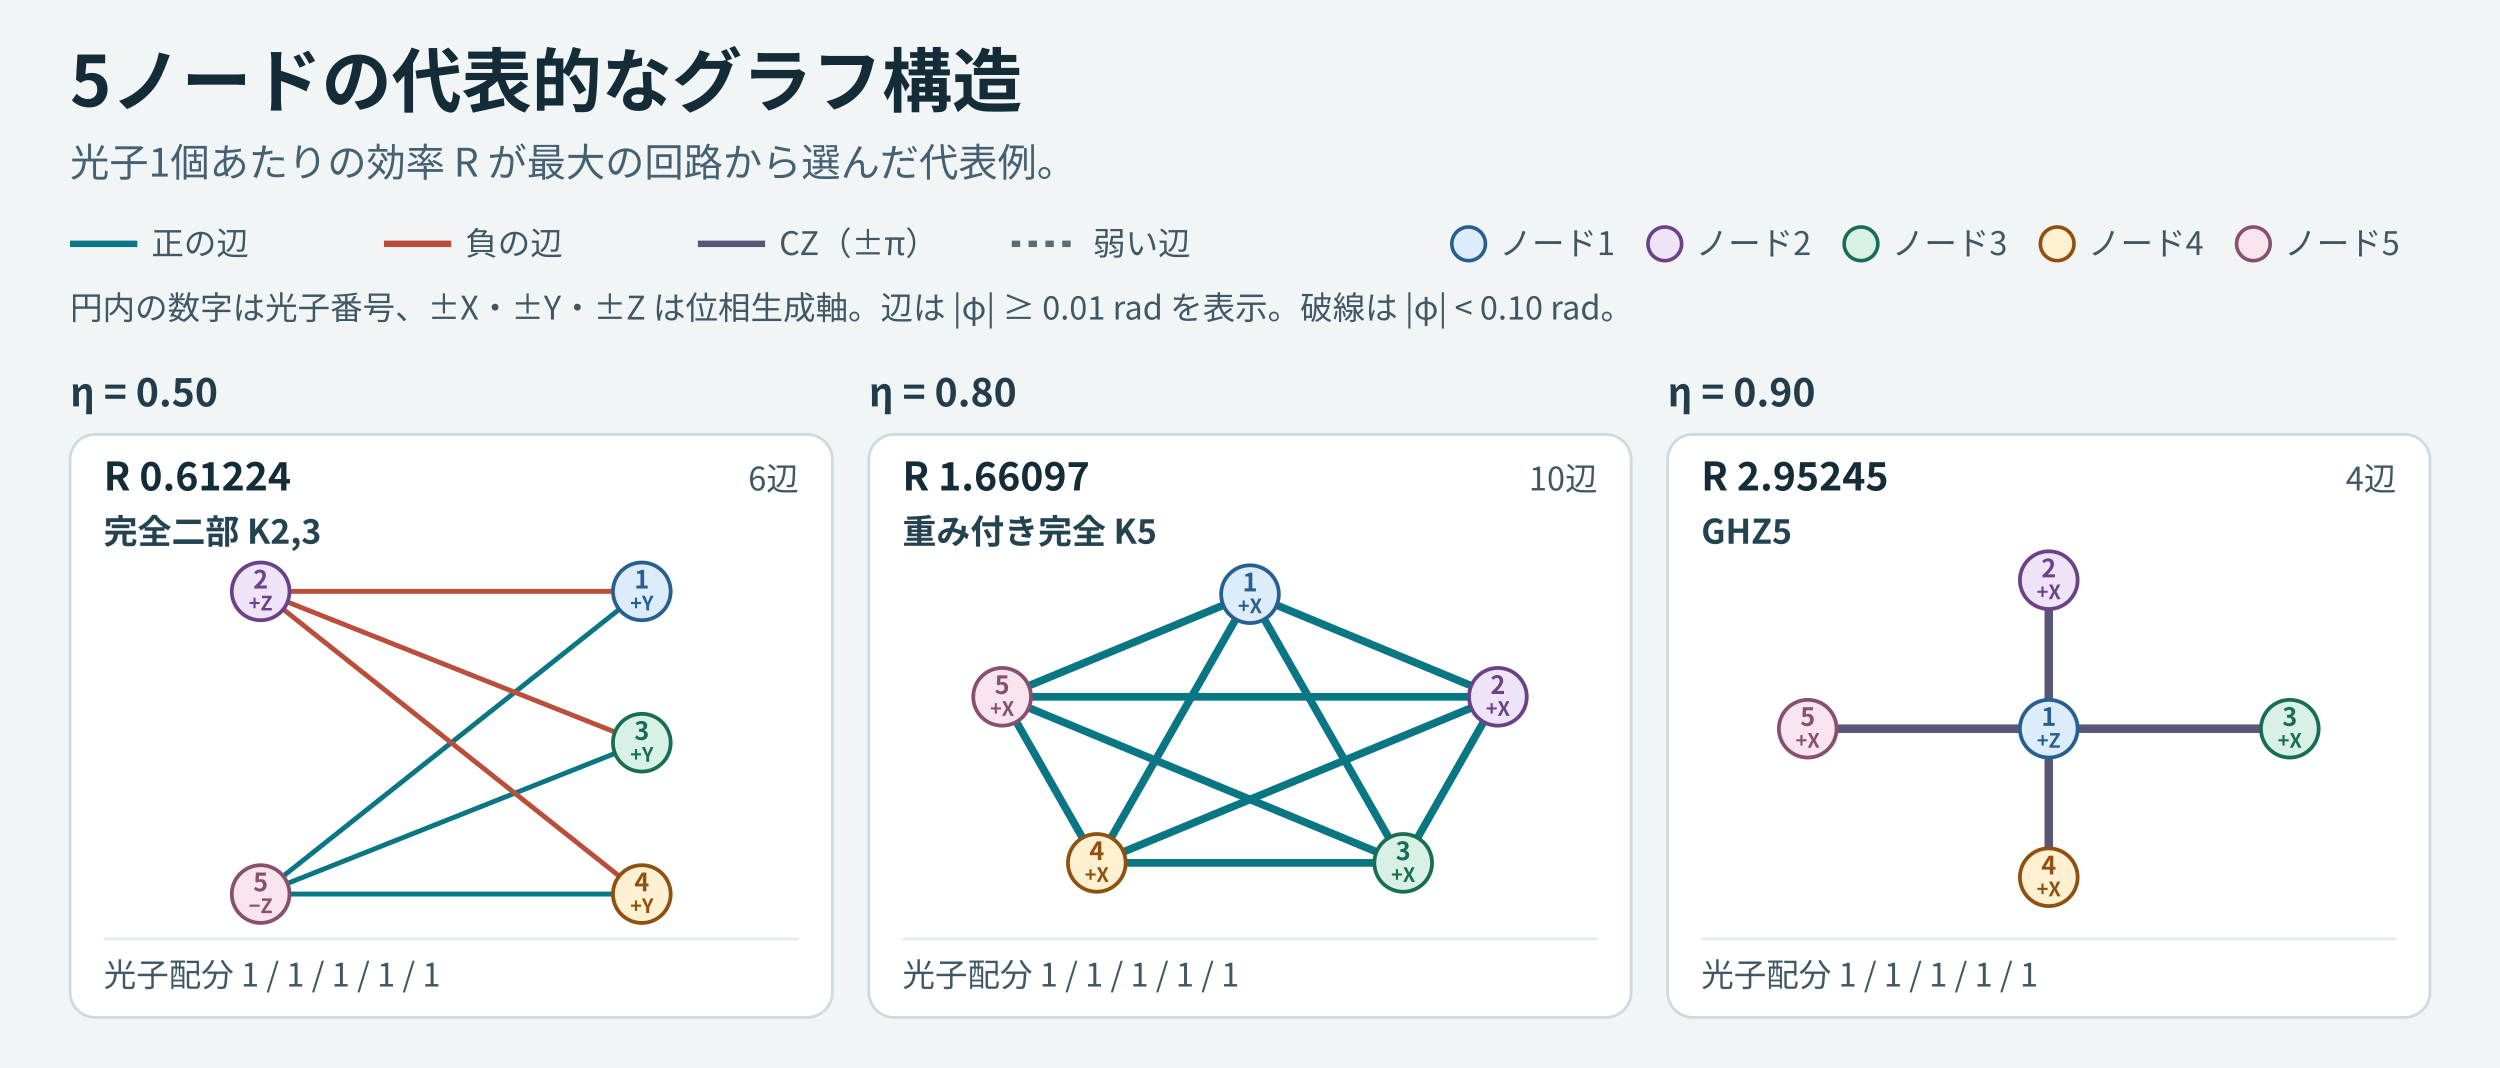
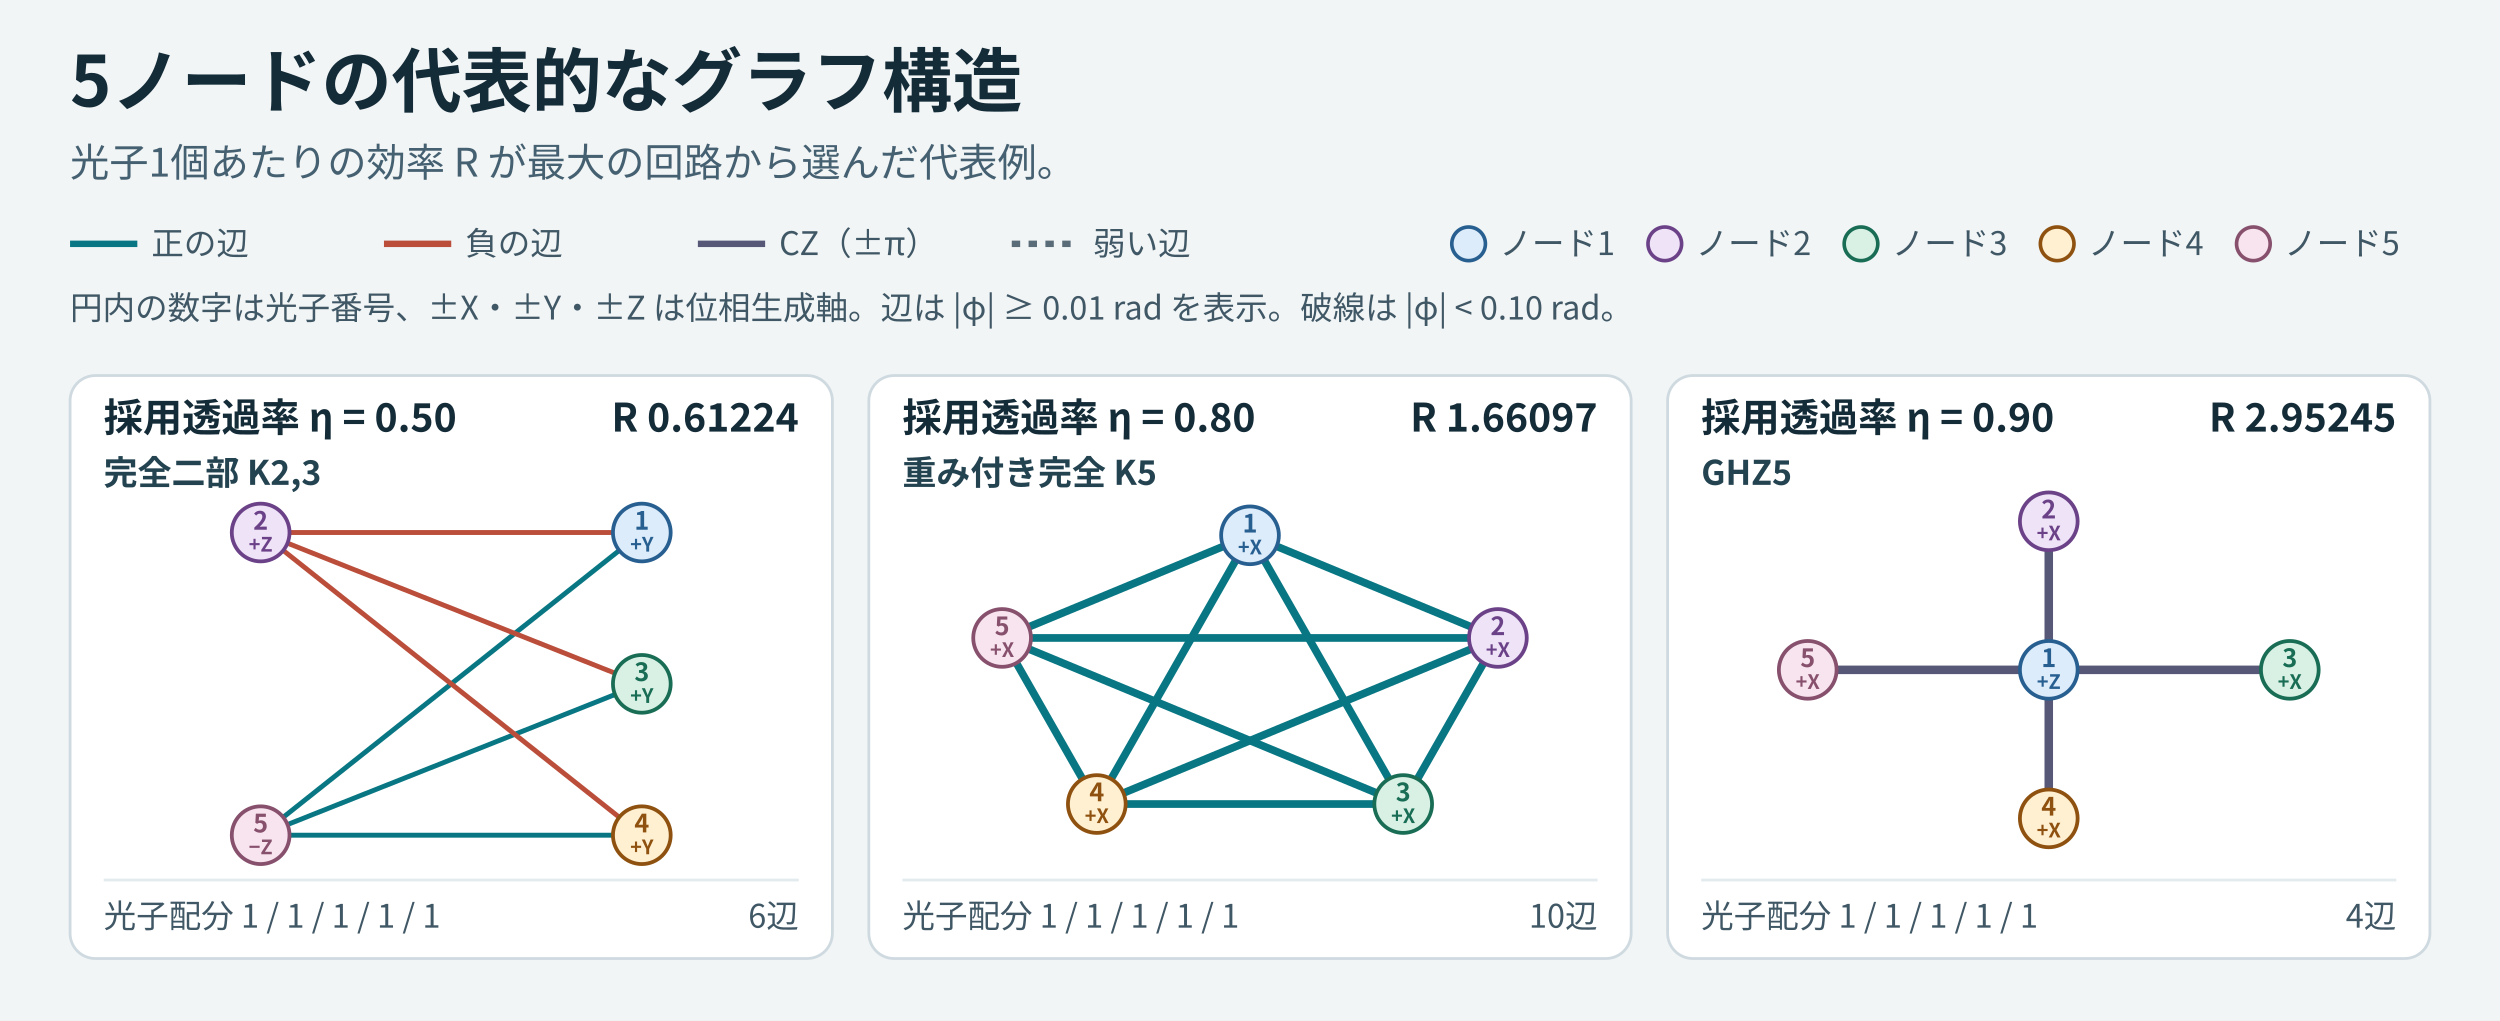
- <svg xmlns="http://www.w3.org/2000/svg" width="892" height="381" viewBox="0 0 892 381" role="img" aria-labelledby="svg-title svg-description">
+ <svg xmlns="http://www.w3.org/2000/svg" width="892" height="364" viewBox="0 0 892 364" role="img" aria-labelledby="svg-title svg-description">
  <style>text{font-family:system-ui,'Noto Sans CJK JP','Hiragino Sans','Yu Gothic',sans-serif;font-variant-numeric:tabular-nums}.title{font-size:25px;font-weight:750;fill:#142b38}.subtitle{font-size:14px;fill:#456071}.legend,.small{font-size:11.6px;fill:#405765}.type{font-size:12.1px;fill:#244351;font-weight:650}.metric{font-size:14px;font-weight:740;fill:#142b38}.group{font-size:14px;font-weight:740;fill:#223c4c}.photo{font-size:9px;font-weight:750}.axis{font-size:7.1px;font-weight:700}.panel{fill:#fff;stroke:#cfdae0;stroke-width:1}.hair{stroke:#e4ebee;stroke-width:1}</style>
-   <rect width="892" height="381" fill="#f1f5f6" />
+   <rect width="892" height="364" fill="#f1f5f6" />
  <text x="25" y="38" class="title">5ノードの代表的なグラフ構造</text>
  <text x="25" y="63" class="subtitle">光子1個あたりの効率 R が最大の回路から選んだ代表例。</text>
  <path d="M25 87h24" stroke="#087783" stroke-width="2.3" />
  <text x="54" y="91" class="legend">正の辺</text>
  <path d="M137 87h24" stroke="#bb4e3b" stroke-width="2.3" />
  <text x="166" y="91" class="legend">負の辺</text>
  <path d="M249 87h24" stroke="#575778" stroke-width="2.3" />
  <text x="278" y="91" class="legend">CZ（±π）</text>
  <path d="M361 87h24" stroke="#5b6c79" stroke-width="2.3" stroke-dasharray="3 3" />
  <text x="390" y="91" class="legend">弱い辺</text>
  <circle cx="524" cy="87" r="6" stroke="#285f91" fill="#dcecfb" stroke-width="1.3" />
  <text x="535" y="91" class="legend">ノード1</text>
  <circle cx="594" cy="87" r="6" stroke="#6b4188" fill="#efe3f8" stroke-width="1.3" />
  <text x="605" y="91" class="legend">ノード2</text>
  <circle cx="664" cy="87" r="6" stroke="#196d55" fill="#d9f1e4" stroke-width="1.3" />
  <text x="675" y="91" class="legend">ノード3</text>
  <circle cx="734" cy="87" r="6" stroke="#8e510f" fill="#fff0d1" stroke-width="1.3" />
  <text x="745" y="91" class="legend">ノード4</text>
  <circle cx="804" cy="87" r="6" stroke="#87506d" fill="#f8e4ef" stroke-width="1.3" />
  <text x="815" y="91" class="legend">ノード5</text>
  <text x="25" y="114" class="small">円内の数字は光子番号、±X・±Y・±Z は位相生成軸。辺は |φ| ≥ 0.01 rad を表示。破線は |φ| &lt; 0.10 rad。</text>
-   <text x="25" y="145" class="group">η = 0.50</text>
-   <g transform="translate(25 155)" data-eta="0.5" data-objective="R" data-photons="5" data-edges="6">
+   <g transform="translate(25 134)" data-eta="0.5" data-objective="R" data-photons="5" data-edges="6">
    <rect class="panel" width="272" height="208" rx="9" />
-     <text x="12" y="20" class="metric">R 0.61224</text>
-     <text x="260" y="20" text-anchor="end" class="small">6辺</text>
+     <text x="12" y="20" class="metric">採用透過率 η = 0.50</text>
+     <text x="260" y="20" text-anchor="end" class="metric">R 0.61224</text>
    <text x="12" y="39" class="type">完全二部 K2,3</text>
    <path d="M204 56L68 164" fill="none" stroke="#087783" stroke-width="1.75" />
    <path d="M204 110L68 164" fill="none" stroke="#087783" stroke-width="1.75" />
    <path d="M204 164L68 164" fill="none" stroke="#087783" stroke-width="1.75" />
    <path d="M204 56L68 56" fill="none" stroke="#bb4e3b" stroke-width="1.75" />
    <path d="M68 56L204 164" fill="none" stroke="#bb4e3b" stroke-width="1.75" />
    <path d="M68 56L204 110" fill="none" stroke="#bb4e3b" stroke-width="1.75" />
    <g transform="translate(204 56)">
      <circle r="10.3" stroke="#285f91" fill="#dcecfb" stroke-width="1.35" />
      <text class="photo" y="-1" text-anchor="middle" fill="#285f91">1</text>
      <text class="axis" y="6.8" text-anchor="middle" fill="#285f91">+Y</text>
    </g>
    <g transform="translate(68 56)">
      <circle r="10.3" stroke="#6b4188" fill="#efe3f8" stroke-width="1.35" />
      <text class="photo" y="-1" text-anchor="middle" fill="#6b4188">2</text>
      <text class="axis" y="6.8" text-anchor="middle" fill="#6b4188">+Z</text>
    </g>
    <g transform="translate(204 110)">
      <circle r="10.3" stroke="#196d55" fill="#d9f1e4" stroke-width="1.35" />
      <text class="photo" y="-1" text-anchor="middle" fill="#196d55">3</text>
      <text class="axis" y="6.8" text-anchor="middle" fill="#196d55">+Y</text>
    </g>
    <g transform="translate(204 164)">
      <circle r="10.3" stroke="#8e510f" fill="#fff0d1" stroke-width="1.35" />
      <text class="photo" y="-1" text-anchor="middle" fill="#8e510f">4</text>
      <text class="axis" y="6.8" text-anchor="middle" fill="#8e510f">+Y</text>
    </g>
    <g transform="translate(68 164)">
      <circle r="10.3" stroke="#87506d" fill="#f8e4ef" stroke-width="1.35" />
      <text class="photo" y="-1" text-anchor="middle" fill="#87506d">5</text>
      <text class="axis" y="6.8" text-anchor="middle" fill="#87506d">−Z</text>
    </g>
    <path d="M 12 180 H 260" class="hair" />
    <text x="12" y="197" class="small">光子配分 1 / 1 / 1 / 1 / 1</text>
+     <text x="260" y="197" text-anchor="end" class="small">6辺</text>
  </g>
-   <text x="310" y="145" class="group">η = 0.80</text>
-   <g transform="translate(310 155)" data-eta="0.8" data-objective="R" data-photons="5" data-edges="10">
+   <g transform="translate(310 134)" data-eta="0.8" data-objective="R" data-photons="5" data-edges="10">
    <rect class="panel" width="272" height="208" rx="9" />
-     <text x="12" y="20" class="metric">R 1.66097</text>
-     <text x="260" y="20" text-anchor="end" class="small">10辺</text>
+     <text x="12" y="20" class="metric">採用透過率 η = 0.80</text>
+     <text x="260" y="20" text-anchor="end" class="metric">R 1.66097</text>
    <text x="12" y="39" class="type">重み付き完全 K5</text>
    <path d="M136 57L224.45 93.62" fill="none" stroke="#087783" stroke-width="2.75" />
    <path d="M136 57L190.66 152.88" fill="none" stroke="#087783" stroke-width="2.75" />
    <path d="M136 57L81.34 152.88" fill="none" stroke="#087783" stroke-width="2.75" />
    <path d="M136 57L47.55 93.62" fill="none" stroke="#087783" stroke-width="2.75" />
    <path d="M224.45 93.62L190.66 152.88" fill="none" stroke="#087783" stroke-width="2.75" />
    <path d="M224.45 93.62L81.34 152.88" fill="none" stroke="#087783" stroke-width="2.75" />
    <path d="M224.45 93.62L47.55 93.62" fill="none" stroke="#087783" stroke-width="2.75" />
    <path d="M190.66 152.88L81.34 152.88" fill="none" stroke="#087783" stroke-width="2.75" />
    <path d="M190.66 152.88L47.55 93.62" fill="none" stroke="#087783" stroke-width="2.75" />
    <path d="M81.34 152.88L47.55 93.62" fill="none" stroke="#087783" stroke-width="2.75" />
    <g transform="translate(136 57)">
      <circle r="10.3" stroke="#285f91" fill="#dcecfb" stroke-width="1.35" />
      <text class="photo" y="-1" text-anchor="middle" fill="#285f91">1</text>
      <text class="axis" y="6.8" text-anchor="middle" fill="#285f91">+X</text>
    </g>
    <g transform="translate(224.45 93.62)">
      <circle r="10.3" stroke="#6b4188" fill="#efe3f8" stroke-width="1.35" />
      <text class="photo" y="-1" text-anchor="middle" fill="#6b4188">2</text>
      <text class="axis" y="6.8" text-anchor="middle" fill="#6b4188">+X</text>
    </g>
    <g transform="translate(190.66 152.88)">
      <circle r="10.3" stroke="#196d55" fill="#d9f1e4" stroke-width="1.35" />
      <text class="photo" y="-1" text-anchor="middle" fill="#196d55">3</text>
      <text class="axis" y="6.8" text-anchor="middle" fill="#196d55">+X</text>
    </g>
    <g transform="translate(81.34 152.88)">
      <circle r="10.3" stroke="#8e510f" fill="#fff0d1" stroke-width="1.35" />
      <text class="photo" y="-1" text-anchor="middle" fill="#8e510f">4</text>
      <text class="axis" y="6.8" text-anchor="middle" fill="#8e510f">+X</text>
    </g>
    <g transform="translate(47.55 93.62)">
      <circle r="10.3" stroke="#87506d" fill="#f8e4ef" stroke-width="1.35" />
      <text class="photo" y="-1" text-anchor="middle" fill="#87506d">5</text>
      <text class="axis" y="6.8" text-anchor="middle" fill="#87506d">+X</text>
    </g>
    <path d="M 12 180 H 260" class="hair" />
    <text x="12" y="197" class="small">光子配分 1 / 1 / 1 / 1 / 1</text>
+     <text x="260" y="197" text-anchor="end" class="small">10辺</text>
  </g>
-   <text x="595" y="145" class="group">η = 0.90</text>
-   <g transform="translate(595 155)" data-eta="0.9" data-objective="R" data-photons="5" data-edges="4">
+   <g transform="translate(595 134)" data-eta="0.9" data-objective="R" data-photons="5" data-edges="4">
    <rect class="panel" width="272" height="208" rx="9" />
-     <text x="12" y="20" class="metric">R 2.95245</text>
-     <text x="260" y="20" text-anchor="end" class="small">4辺</text>
+     <text x="12" y="20" class="metric">採用透過率 η = 0.90</text>
+     <text x="260" y="20" text-anchor="end" class="metric">R 2.95245</text>
    <text x="12" y="39" class="type">GHZ5</text>
    <path d="M136 105L136 52" fill="none" stroke="#575778" stroke-width="3.04" />
    <path d="M136 105L222 105" fill="none" stroke="#575778" stroke-width="3.04" />
    <path d="M136 105L136 158" fill="none" stroke="#575778" stroke-width="3.04" />
    <path d="M136 105L50 105" fill="none" stroke="#575778" stroke-width="3.04" />
    <g transform="translate(136 105)">
      <circle r="10.3" stroke="#285f91" fill="#dcecfb" stroke-width="1.35" />
      <text class="photo" y="-1" text-anchor="middle" fill="#285f91">1</text>
      <text class="axis" y="6.8" text-anchor="middle" fill="#285f91">+Z</text>
    </g>
    <g transform="translate(136 52)">
      <circle r="10.3" stroke="#6b4188" fill="#efe3f8" stroke-width="1.35" />
      <text class="photo" y="-1" text-anchor="middle" fill="#6b4188">2</text>
      <text class="axis" y="6.8" text-anchor="middle" fill="#6b4188">+X</text>
    </g>
    <g transform="translate(222 105)">
      <circle r="10.3" stroke="#196d55" fill="#d9f1e4" stroke-width="1.35" />
      <text class="photo" y="-1" text-anchor="middle" fill="#196d55">3</text>
      <text class="axis" y="6.8" text-anchor="middle" fill="#196d55">+X</text>
    </g>
    <g transform="translate(136 158)">
      <circle r="10.3" stroke="#8e510f" fill="#fff0d1" stroke-width="1.35" />
      <text class="photo" y="-1" text-anchor="middle" fill="#8e510f">4</text>
      <text class="axis" y="6.8" text-anchor="middle" fill="#8e510f">+X</text>
    </g>
    <g transform="translate(50 105)">
      <circle r="10.3" stroke="#87506d" fill="#f8e4ef" stroke-width="1.35" />
      <text class="photo" y="-1" text-anchor="middle" fill="#87506d">5</text>
      <text class="axis" y="6.8" text-anchor="middle" fill="#87506d">+X</text>
    </g>
    <path d="M 12 180 H 260" class="hair" />
    <text x="12" y="197" class="small">光子配分 1 / 1 / 1 / 1 / 1</text>
+     <text x="260" y="197" text-anchor="end" class="small">4辺</text>
  </g>
</svg>
